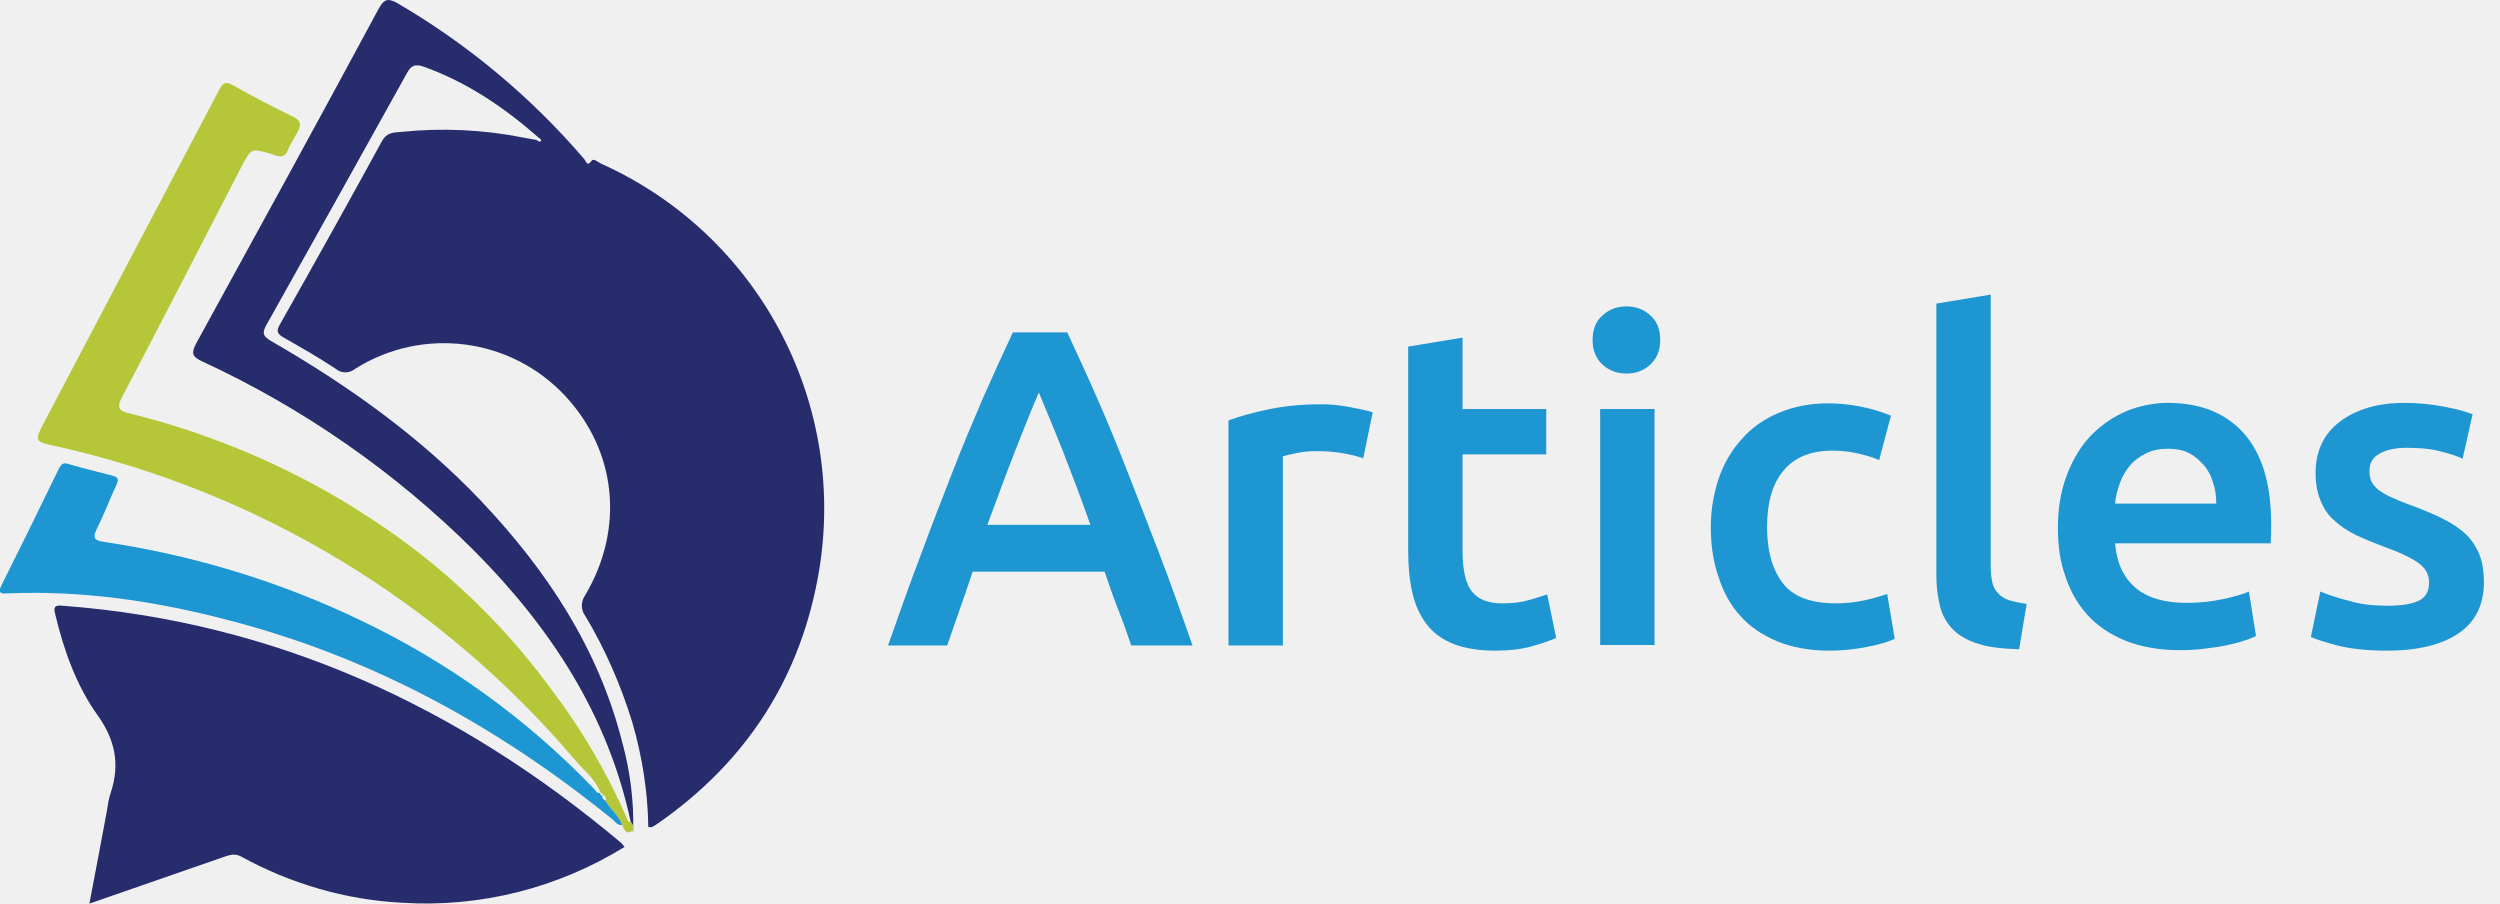
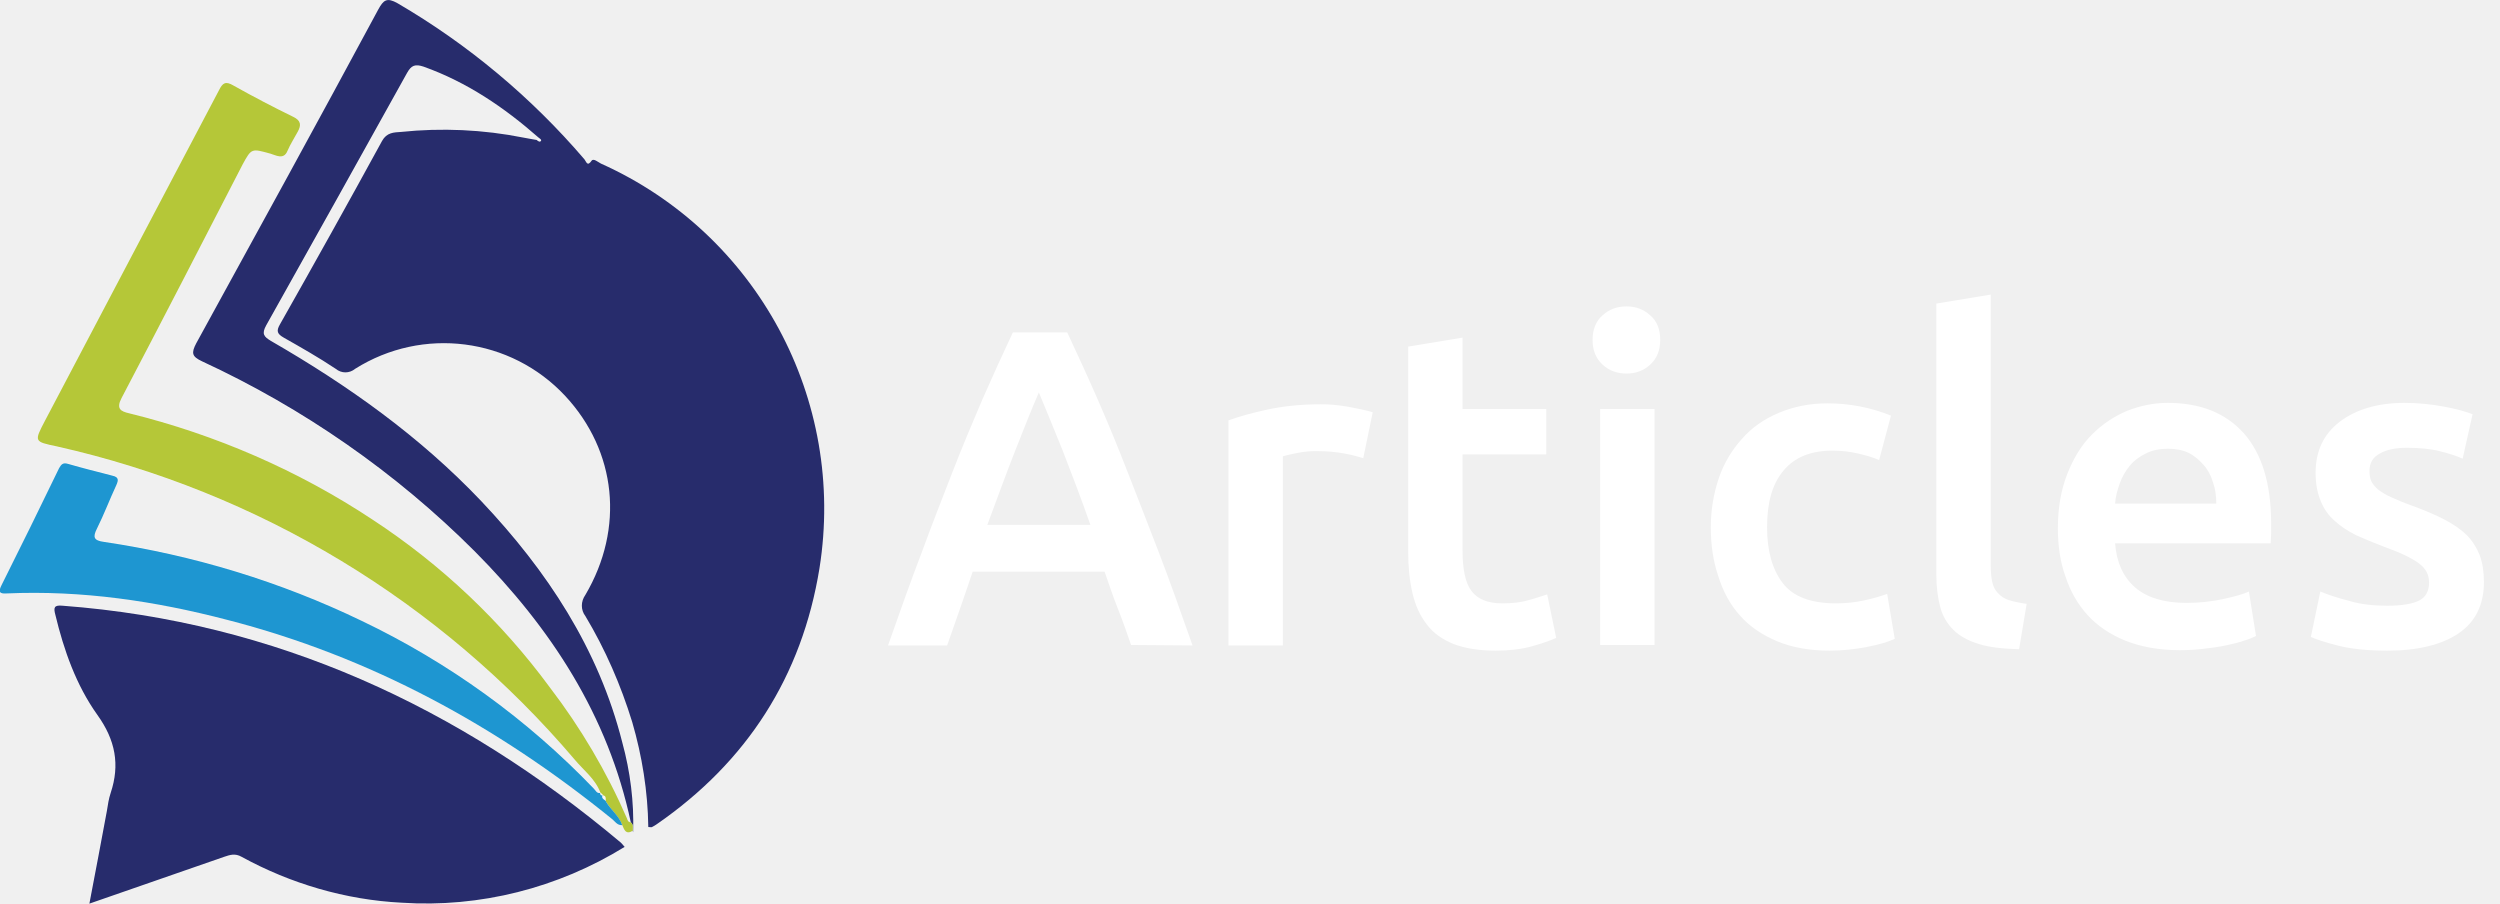
<svg xmlns="http://www.w3.org/2000/svg" version="1.1" id="Layer_1" x="0px" y="0px" viewBox="0 0 528.7 191.1" style="enable-background:new 0 0 528.7 191.1;" xml:space="preserve">
  <style type="text/css">
	.st0{fill:#F6F6F6;}
	.st1{fill:#272C6C;}
	.st2{fill:#B5C738;}
	.st3{enable-background:new    ;}
- 	.st4{fill:#1E96D1;}
+ 	.st4{fill:#FFFFFF;}
+ 	.st5{fill:#1E96D1;}
</style>
-   <path class="st0" d="M134,176v0.2V176c0.2-6.4-0.5-12.8-2.3-19c-5-19.9-15.9-36.4-29.8-51c-13-13.7-28.2-24.5-44.5-33.9  c-1.5-0.9-2.1-1.5-1-3.3c10-17.7,19.9-35.5,29.8-53.4c0.9-1.6,1.7-1.9,3.5-1.3c9.2,3.2,17.1,8.6,24.3,15l-0.5,0.5  c-0.9-0.2-1.8-0.3-2.8-0.5c-8.5-1.7-17.2-2.2-25.9-1.2c-1.5,0.1-3,0.1-4,1.9c-7.1,13-14.3,25.9-21.6,38.8c-0.8,1.4-0.6,2,0.8,2.8  c3.7,2.1,7.4,4.3,11,6.6c1.2,1,2.9,1,4.1,0c14.3-9,32.9-6.6,44.4,5.7c10.9,11.7,12.6,28,4.3,42.1c-1,1.3-1,3.1,0,4.5  c4.2,7,7.6,14.5,9.9,22.4c2.2,7.2,3.3,14.7,3.4,22.2c0.4,0,0.6,0.1,0.8,0c0.3-0.2,0.6-0.4,1-0.6c19.1-13.1,30.7-31.3,34.4-54.1  c5.7-35.7-13.2-70.8-46.2-85.6c-0.6-0.3-1.6-1.2-2-0.6c-0.9,1.3-1.1,0.2-1.5-0.3c-11.2-13.1-24.6-24.3-39.5-33  c-2.3-1.3-3-0.7-4.1,1.3C67.3,25.6,54.4,49.2,41.5,72.7c-1.1,2.1-0.9,2.8,1.2,3.8c21.4,10,41,23.6,57.7,40.2  c16.1,16.1,28.1,34.6,33,57.3c-0.5,0-0.8-0.4-1-0.8c-4.3-9.8-9.8-19.1-16.3-27.7c-10.3-13.9-23-25.9-37.5-35.5  C63,99.5,45.6,91.9,27.3,87.4c-1.8-0.4-2.8-1-1.6-3.2c8.6-16.4,17-32.9,25.6-49.4c1.8-3.5,1.9-3.4,5.9-2.3c1.2,0.3,2.8,1.4,3.6-0.6  c0.6-1.5,1.5-2.8,2.2-4.1s0.8-2.3-1-3.1c-4.3-2.1-8.4-4.3-12.6-6.6c-1.6-0.9-2.3-0.6-3.1,1C34.1,42.5,21.8,65.8,9.6,89.1  c-2.3,4.4-2.3,4.4,2.5,5.4c42.7,9.6,81.1,32.8,109.4,66.1c1.9,2.3,4.4,4.2,5.5,7.1c-0.7,0-0.9-0.5-1.3-0.9  c-14.1-14.7-30.7-26.7-49.1-35.5C59.4,123,41,117.3,22.1,114.5c-2.2-0.3-2.4-1-1.5-2.8c1.5-3,2.6-6.1,4.1-9.2c0.5-1.1,0.5-1.7-0.8-2  c-3.2-0.8-6.3-1.6-9.4-2.5c-1.1-0.3-1.5,0-1.9,0.9c-4,8.3-8.1,16.5-12.2,24.8c-0.7,1.4-0.5,1.7,1.1,1.7c15.9-0.7,31.4,1.7,46.7,5.6  c30.2,7.8,57,22.4,81.2,42c0.7,0.6,1.2,1.5,2.3,1.4c0.5,0.9,0.8,2.1,2.2,1.2C133.8,175.8,133.9,175.9,134,176z M132.1,179.1  c-0.4-0.5-0.7-0.8-0.9-1c-34.2-28.7-73-46.7-118-50.1c-1.9-0.1-1.9,0.4-1.6,1.9c1.8,7.6,4.4,15,8.9,21.2c3.8,5.3,4.9,10.5,2.8,16.5  c-0.3,1.3-0.6,2.5-0.8,3.8c-1.2,6.5-2.4,12.9-3.7,19.6c9.8-3.4,19.1-6.6,28.5-9.9c1.2-0.4,2.3-0.8,3.7,0c10.4,5.8,21.9,9.1,33.8,9.7  C101.5,192,118,187.8,132.1,179.1z" />
-   <path class="st1" d="M133.4,173.9c-4.8-22.6-16.9-41.1-33-57.3C83.7,99.9,64.1,86.3,42.7,76.4c-2.1-1-2.3-1.7-1.2-3.8  C54.4,49.1,67.3,25.6,80,2c1.1-2,1.8-2.6,4.1-1.3c14.9,8.7,28.3,19.9,39.5,33c0.4,0.5,0.6,1.6,1.5,0.3c0.4-0.6,1.4,0.3,2,0.6  c33,14.8,51.9,49.9,46.2,85.6c-3.7,22.8-15.3,40.9-34.4,54.1c-0.3,0.2-0.6,0.4-1,0.6c-0.1,0.1-0.4,0-0.8,0c-0.1-7.5-1.3-15-3.4-22.2  c-2.4-7.8-5.7-15.4-9.9-22.4c-1-1.3-1-3.1,0-4.5c8.3-14.1,6.6-30.4-4.3-42.1C108,71.4,89.4,69,75.1,78c-1.2,1-2.9,1-4.1,0  c-3.6-2.4-7.3-4.5-11-6.6c-1.4-0.8-1.6-1.4-0.8-2.8c7.3-12.9,14.5-25.8,21.6-38.8c1-1.8,2.5-1.8,4-1.9c8.6-0.9,17.4-0.5,25.9,1.2  c0.9,0.2,1.8,0.3,2.8,0.5c0.3,0.3,0.7,0.5,0.9,0.2s-0.3-0.5-0.5-0.7c-7.3-6.4-15.1-11.7-24.3-15c-1.8-0.6-2.6-0.3-3.5,1.3  C76.2,33.2,66.3,51,56.3,68.8c-1,1.8-0.5,2.4,1,3.3c16.3,9.4,31.5,20.2,44.5,33.9c13.9,14.7,24.8,31.2,29.8,51  c1.7,6.2,2.5,12.6,2.3,19v0c0-0.1-0.1-0.2-0.1-0.3C133.8,175,134,174.4,133.4,173.9z" />
+   <path class="st0" d="M134,176v0.2V176c0.2-6.4-0.5-12.8-2.3-19c-5-19.9-15.9-36.4-29.8-51c-13-13.7-28.2-24.5-44.5-33.9  c-1.5-0.9-2.1-1.5-1-3.3c10-17.7,19.9-35.5,29.8-53.4c0.9-1.6,1.7-1.9,3.5-1.3c9.2,3.2,17.1,8.6,24.3,15l-0.5,0.5  c-0.9-0.2-1.8-0.3-2.8-0.5c-8.5-1.7-17.2-2.2-25.9-1.2c-1.5,0.1-3,0.1-4,1.9c-7.1,13-14.3,25.9-21.6,38.8c-0.8,1.4-0.6,2,0.8,2.8  c3.7,2.1,7.4,4.3,11,6.6c1.2,1,2.9,1,4.1,0c14.3-9,32.9-6.6,44.4,5.7c10.9,11.7,12.6,28,4.3,42.1c-1,1.3-1,3.1,0,4.5  c4.2,7,7.6,14.5,9.9,22.4c2.2,7.2,3.3,14.7,3.4,22.2c0.4,0,0.6,0.1,0.8,0c0.3-0.2,0.6-0.4,1-0.6c19.1-13.1,30.7-31.3,34.4-54.1  c5.7-35.7-13.2-70.8-46.2-85.6c-0.6-0.3-1.6-1.2-2-0.6c-0.9,1.3-1.1,0.2-1.5-0.3C112.4,20.6,99,9.4,84.1,0.7C81.8-0.6,81.1,0,80,2  C67.3,25.6,54.4,49.2,41.5,72.7c-1.1,2.1-0.9,2.8,1.2,3.8c21.4,10,41,23.6,57.7,40.2c16.1,16.1,28.1,34.6,33,57.3  c-0.5,0-0.8-0.4-1-0.8c-4.3-9.8-9.8-19.1-16.3-27.7c-10.3-13.9-23-25.9-37.5-35.5C63,99.5,45.6,91.9,27.3,87.4  c-1.8-0.4-2.8-1-1.6-3.2c8.6-16.4,17-32.9,25.6-49.4c1.8-3.5,1.9-3.4,5.9-2.3c1.2,0.3,2.8,1.4,3.6-0.6c0.6-1.5,1.5-2.8,2.2-4.1  s0.8-2.3-1-3.1c-4.3-2.1-8.4-4.3-12.6-6.6c-1.6-0.9-2.3-0.6-3.1,1c-12.2,23.4-24.5,46.7-36.7,70c-2.3,4.4-2.3,4.4,2.5,5.4  c42.7,9.6,81.1,32.8,109.4,66.1c1.9,2.3,4.4,4.2,5.5,7.1c-0.7,0-0.9-0.5-1.3-0.9c-14.1-14.7-30.7-26.7-49.1-35.5  c-17.2-8.3-35.6-14-54.5-16.8c-2.2-0.3-2.4-1-1.5-2.8c1.5-3,2.6-6.1,4.1-9.2c0.5-1.1,0.5-1.7-0.8-2c-3.2-0.8-6.3-1.6-9.4-2.5  c-1.1-0.3-1.5,0-1.9,0.9c-4,8.3-8.1,16.5-12.2,24.8c-0.7,1.4-0.5,1.7,1.1,1.7c15.9-0.7,31.4,1.7,46.7,5.6c30.2,7.8,57,22.4,81.2,42  c0.7,0.6,1.2,1.5,2.3,1.4c0.5,0.9,0.8,2.1,2.2,1.2C133.8,175.8,133.9,175.9,134,176z M132.1,179.1c-0.4-0.5-0.7-0.8-0.9-1  c-34.2-28.7-73-46.7-118-50.1c-1.9-0.1-1.9,0.4-1.6,1.9c1.8,7.6,4.4,15,8.9,21.2c3.8,5.3,4.9,10.5,2.8,16.5  c-0.3,1.3-0.6,2.5-0.8,3.8c-1.2,6.5-2.4,12.9-3.7,19.6c9.8-3.4,19.1-6.6,28.5-9.9c1.2-0.4,2.3-0.8,3.7,0c10.4,5.8,21.9,9.1,33.8,9.7  C101.5,192,118,187.8,132.1,179.1z" />
+   <path class="st1" d="M133.4,173.9c-4.8-22.6-16.9-41.1-33-57.3C83.7,99.9,64.1,86.3,42.7,76.4c-2.1-1-2.3-1.7-1.2-3.8  C54.4,49.1,67.3,25.6,80,2c1.1-2,1.8-2.6,4.1-1.3c14.9,8.7,28.3,19.9,39.5,33c0.4,0.5,0.6,1.6,1.5,0.3c0.4-0.6,1.4,0.3,2,0.6  c33,14.8,51.9,49.9,46.2,85.6c-3.7,22.8-15.3,40.9-34.4,54.1c-0.3,0.2-0.6,0.4-1,0.6c-0.1,0.1-0.4,0-0.8,0c-0.1-7.5-1.3-15-3.4-22.2  c-2.4-7.8-5.7-15.4-9.9-22.4c-1-1.3-1-3.1,0-4.5c8.3-14.1,6.6-30.4-4.3-42.1C108,71.4,89.4,69,75.1,78c-1.2,1-2.9,1-4.1,0  c-3.6-2.4-7.3-4.5-11-6.6c-1.4-0.8-1.6-1.4-0.8-2.8c7.3-12.9,14.5-25.8,21.6-38.8c1-1.8,2.5-1.8,4-1.9c8.6-0.9,17.4-0.5,25.9,1.2  c0.9,0.2,1.8,0.3,2.8,0.5c0.3,0.3,0.7,0.5,0.9,0.2s-0.3-0.5-0.5-0.7c-7.3-6.4-15.1-11.7-24.3-15c-1.8-0.6-2.6-0.3-3.5,1.3  C76.2,33.2,66.3,51,56.3,68.8c-1,1.8-0.5,2.4,1,3.3c16.3,9.4,31.5,20.2,44.5,33.9c13.9,14.7,24.8,31.2,29.8,51  c1.7,6.2,2.5,12.6,2.3,19l0,0c0-0.1-0.1-0.2-0.1-0.3C133.8,175,134,174.4,133.4,173.9z" />
  <path class="st1" d="M132.1,179.1c-14.1,8.7-30.6,12.9-47.2,11.8c-11.8-0.6-23.4-4-33.8-9.7c-1.4-0.8-2.5-0.4-3.7,0  c-9.4,3.3-18.8,6.5-28.5,9.9c1.3-6.7,2.5-13.2,3.7-19.6c0.2-1.3,0.4-2.6,0.8-3.8c2-6,1-11.2-2.8-16.5c-4.5-6.3-7.1-13.7-8.9-21.2  c-0.4-1.5-0.3-2.1,1.6-1.9c45,3.4,83.8,21.4,118,50.1C131.4,178.3,131.7,178.6,132.1,179.1z" />
-   <path class="st2" d="M133.4,173.9c0.6,0.5,0.4,1.2,0.4,1.8c-1.5,0.9-1.8-0.3-2.2-1.2c-0.7-1.9-2.4-3.2-3.4-4.9  c-0.1,0-0.1-0.1-0.1-0.3l0,0c0-0.5,0.1-1-0.6-1.1l0.1,0l-0.6-0.6v0.1c-1.1-3-3.6-4.8-5.5-7.1C93.1,127.2,54.7,104,12,94.4  c-4.8-1-4.8-1-2.5-5.4C21.8,65.7,34,42.4,46.3,19.1c0.8-1.6,1.4-2,3.1-1c4.1,2.3,8.3,4.5,12.6,6.6c1.7,0.8,1.7,1.8,1,3.1  s-1.6,2.7-2.2,4.1c-0.8,2-2.5,0.9-3.6,0.6c-4-1.1-4-1.2-5.9,2.3c-8.5,16.5-17,33-25.6,49.4c-1.2,2.3-0.1,2.8,1.6,3.2  c18.3,4.5,35.8,12.1,51.5,22.5c14.5,9.5,27.2,21.5,37.5,35.5c6.5,8.5,12,17.8,16.3,27.7C132.7,173.5,132.9,173.9,133.4,173.9z" />
+   <path class="st2" d="M133.4,173.9c0.6,0.5,0.4,1.2,0.4,1.8c-1.5,0.9-1.8-0.3-2.2-1.2c-0.7-1.9-2.4-3.2-3.4-4.9  c-0.1,0-0.1-0.1-0.1-0.3l0,0c0-0.5,0.1-1-0.6-1.1h0.1l-0.6-0.6v0.1c-1.1-3-3.6-4.8-5.5-7.1C93.1,127.2,54.7,104,12,94.4  c-4.8-1-4.8-1-2.5-5.4C21.8,65.7,34,42.4,46.3,19.1c0.8-1.6,1.4-2,3.1-1c4.1,2.3,8.3,4.5,12.6,6.6c1.7,0.8,1.7,1.8,1,3.1  s-1.6,2.7-2.2,4.1c-0.8,2-2.5,0.9-3.6,0.6c-4-1.1-4-1.2-5.9,2.3c-8.5,16.5-17,33-25.6,49.4c-1.2,2.3-0.1,2.8,1.6,3.2  c18.3,4.5,35.8,12.1,51.5,22.5c14.5,9.5,27.2,21.5,37.5,35.5c6.5,8.5,12,17.8,16.3,27.7C132.7,173.5,132.9,173.9,133.4,173.9z" />
  <g class="st3">
-     <path class="st4" d="M239.2,136.4c-0.9-2.6-1.8-5.2-2.8-7.7c-1-2.5-1.9-5.2-2.8-7.8h-27.9c-0.9,2.7-1.8,5.3-2.7,7.9   c-0.9,2.6-1.8,5.1-2.7,7.7h-12.5c2.5-7.1,4.8-13.6,7.1-19.6c2.2-6,4.4-11.6,6.5-17s4.2-10.4,6.3-15.3c2.1-4.8,4.3-9.6,6.5-14.3   h11.5c2.2,4.7,4.4,9.5,6.5,14.3c2.1,4.8,4.2,9.9,6.3,15.3s4.3,11,6.6,17c2.3,6,4.6,12.5,7.1,19.6H239.2z M219.7,83   c-1.5,3.4-3.1,7.5-5,12.3c-1.9,4.8-3.8,10.1-5.9,15.7h21.8c-2-5.7-4-10.9-5.9-15.8C222.7,90.3,221.1,86.3,219.7,83z" />
-     <path class="st4" d="M288.3,96.9c-1-0.3-2.3-0.7-4-1c-1.7-0.3-3.6-0.5-5.9-0.5c-1.3,0-2.6,0.1-4.1,0.4c-1.4,0.3-2.4,0.5-3,0.7v40   h-11.5V88.9c2.2-0.8,5-1.6,8.3-2.3c3.3-0.7,7-1.1,11.1-1.1c0.8,0,1.7,0,2.7,0.1c1,0.1,2,0.2,3.1,0.4c1,0.2,2,0.4,3,0.6   c1,0.2,1.7,0.4,2.3,0.6L288.3,96.9z" />
-     <path class="st4" d="M297.8,73.3l11.5-1.9v15.1h17.7v9.6h-17.7v20.3c0,4,0.6,6.9,1.9,8.6c1.3,1.7,3.4,2.6,6.5,2.6   c2.1,0,4-0.2,5.6-0.7c1.6-0.4,2.9-0.9,3.9-1.2l1.9,9.2c-1.3,0.6-3.1,1.2-5.2,1.8c-2.2,0.6-4.7,0.9-7.6,0.9c-3.6,0-6.5-0.5-8.9-1.4   c-2.4-1-4.3-2.3-5.7-4.2c-1.4-1.8-2.4-4-3-6.6c-0.6-2.6-0.9-5.5-0.9-8.8V73.3z" />
-     <path class="st4" d="M351.1,71.9c0,2.2-0.7,3.9-2.1,5.2c-1.4,1.3-3.1,1.9-5,1.9c-2,0-3.7-0.6-5.1-1.9c-1.4-1.3-2.1-3-2.1-5.2   c0-2.2,0.7-4,2.1-5.2c1.4-1.3,3.1-1.9,5.1-1.9c1.9,0,3.6,0.6,5,1.9C350.4,67.9,351.1,69.6,351.1,71.9z M349.9,136.4h-11.5V86.5   h11.5V136.4z" />
-     <path class="st4" d="M361.8,111.5c0-3.7,0.6-7.1,1.7-10.4c1.1-3.2,2.8-6,4.9-8.3c2.1-2.4,4.7-4.2,7.8-5.5s6.5-2,10.3-2   c4.7,0,9.2,0.9,13.4,2.6l-2.5,9.4c-1.3-0.6-2.8-1-4.5-1.4s-3.5-0.6-5.4-0.6c-4.5,0-8,1.4-10.3,4.2c-2.4,2.8-3.5,6.8-3.5,12   c0,5,1.1,8.9,3.3,11.8c2.2,2.9,6,4.3,11.3,4.3c2,0,3.9-0.2,5.8-0.6c1.9-0.4,3.6-0.9,5-1.4l1.6,9.5c-1.3,0.6-3.2,1.2-5.8,1.7   c-2.6,0.5-5.2,0.8-8,0.8c-4.3,0-8-0.7-11.1-2c-3.1-1.3-5.8-3.1-7.8-5.4c-2.1-2.3-3.6-5.1-4.6-8.3   C362.3,118.7,361.8,115.2,361.8,111.5z" />
-     <path class="st4" d="M427,137.3c-3.4-0.1-6.3-0.4-8.5-1.1c-2.3-0.7-4.1-1.7-5.4-3c-1.3-1.3-2.3-2.9-2.8-4.9   c-0.5-1.9-0.8-4.2-0.8-6.6V64.2l11.5-1.9v57.2c0,1.4,0.1,2.6,0.3,3.5c0.2,1,0.6,1.8,1.2,2.4c0.6,0.7,1.4,1.2,2.3,1.5   c1,0.3,2.2,0.6,3.8,0.8L427,137.3z" />
-     <path class="st4" d="M435.2,111.7c0-4.4,0.7-8.2,2-11.5c1.3-3.3,3-6.1,5.2-8.3c2.2-2.2,4.6-3.8,7.4-5c2.8-1.1,5.7-1.7,8.6-1.7   c6.9,0,12.2,2.1,16.1,6.4c3.8,4.3,5.8,10.6,5.8,19.1c0,0.6,0,1.4,0,2.1c0,0.8-0.1,1.5-0.1,2.1h-32.9c0.3,4,1.7,7.1,4.2,9.3   c2.5,2.2,6.2,3.3,10.9,3.3c2.8,0,5.4-0.3,7.7-0.8c2.3-0.5,4.2-1,5.5-1.6l1.5,9.4c-0.6,0.3-1.5,0.7-2.6,1c-1.1,0.4-2.4,0.7-3.8,1   s-3,0.5-4.6,0.7c-1.7,0.2-3.3,0.3-5.1,0.3c-4.4,0-8.2-0.7-11.5-2c-3.2-1.3-5.9-3.1-8-5.4c-2.1-2.3-3.7-5.1-4.7-8.2   C435.7,118.9,435.2,115.4,435.2,111.7z M468.7,106.5c0-1.6-0.2-3.1-0.7-4.5c-0.4-1.4-1.1-2.7-2-3.7c-0.9-1-1.9-1.9-3.1-2.5   c-1.2-0.6-2.7-0.9-4.4-0.9c-1.8,0-3.3,0.3-4.7,1s-2.5,1.5-3.4,2.6c-0.9,1.1-1.6,2.3-2.1,3.7c-0.5,1.4-0.9,2.8-1,4.3H468.7z" />
-     <path class="st4" d="M504.9,128.1c3.1,0,5.3-0.4,6.7-1.1c1.4-0.7,2.1-2,2.1-3.8c0-1.7-0.7-3-2.2-4.1c-1.5-1.1-4-2.3-7.4-3.5   c-2.1-0.8-4-1.6-5.8-2.4c-1.8-0.9-3.3-1.9-4.5-3c-1.3-1.1-2.3-2.5-3-4.2s-1.1-3.6-1.1-6c0-4.6,1.7-8.2,5.1-10.8c3.4-2.6,8-4,13.7-4   c2.9,0,5.7,0.3,8.4,0.8c2.7,0.5,4.7,1.1,6,1.6l-2.1,9.4c-1.3-0.6-2.9-1.1-4.9-1.6c-2-0.5-4.3-0.7-6.9-0.7c-2.4,0-4.3,0.4-5.7,1.2   c-1.5,0.8-2.2,2-2.2,3.7c0,0.8,0.1,1.6,0.4,2.2c0.3,0.6,0.8,1.2,1.5,1.8c0.7,0.5,1.6,1.1,2.8,1.6c1.1,0.5,2.5,1.1,4.2,1.7   c2.7,1,5.1,2,7,3c1.9,1,3.5,2.1,4.7,3.3c1.2,1.2,2.1,2.7,2.7,4.2c0.6,1.6,0.9,3.5,0.9,5.7c0,4.8-1.8,8.4-5.3,10.8   c-3.5,2.4-8.6,3.7-15.1,3.7c-4.4,0-7.9-0.4-10.6-1.1c-2.7-0.7-4.5-1.3-5.6-1.8l2-9.6c1.7,0.7,3.8,1.4,6.2,2   C499.2,127.8,501.9,128.1,504.9,128.1z" />
+     <path class="st4" d="M239.2,136.4c-0.9-2.6-1.8-5.2-2.8-7.7s-1.9-5.2-2.8-7.8h-27.9c-0.9,2.7-1.8,5.3-2.7,7.9   c-0.9,2.6-1.8,5.1-2.7,7.7h-12.5c2.5-7.1,4.8-13.6,7.1-19.6c2.2-6,4.4-11.6,6.5-17s4.2-10.4,6.3-15.3c2.1-4.8,4.3-9.6,6.5-14.3   h11.5c2.2,4.7,4.4,9.5,6.5,14.3s4.2,9.9,6.3,15.3s4.3,11,6.6,17s4.6,12.5,7.1,19.6L239.2,136.4L239.2,136.4z M219.7,83   c-1.5,3.4-3.1,7.5-5,12.3s-3.8,10.1-5.9,15.7h21.8c-2-5.7-4-10.9-5.9-15.8C222.7,90.3,221.1,86.3,219.7,83z" />
+     <path class="st4" d="M288.3,96.9c-1-0.3-2.3-0.7-4-1s-3.6-0.5-5.9-0.5c-1.3,0-2.6,0.1-4.1,0.4c-1.4,0.3-2.4,0.5-3,0.7v40h-11.5   V88.9c2.2-0.8,5-1.6,8.3-2.3c3.3-0.7,7-1.1,11.1-1.1c0.8,0,1.7,0,2.7,0.1s2,0.2,3.1,0.4c1,0.2,2,0.4,3,0.6s1.7,0.4,2.3,0.6   L288.3,96.9z" />
+     <path class="st4" d="M297.8,73.3l11.5-1.9v15.1H327v9.6h-17.7v20.3c0,4,0.6,6.9,1.9,8.6s3.4,2.6,6.5,2.6c2.1,0,4-0.2,5.6-0.7   c1.6-0.4,2.9-0.9,3.9-1.2l1.9,9.2c-1.3,0.6-3.1,1.2-5.2,1.8c-2.2,0.6-4.7,0.9-7.6,0.9c-3.6,0-6.5-0.5-8.9-1.4   c-2.4-1-4.3-2.3-5.7-4.2c-1.4-1.8-2.4-4-3-6.6s-0.9-5.5-0.9-8.8L297.8,73.3L297.8,73.3z" />
+     <path class="st4" d="M351.1,71.9c0,2.2-0.7,3.9-2.1,5.2c-1.4,1.3-3.1,1.9-5,1.9c-2,0-3.7-0.6-5.1-1.9s-2.1-3-2.1-5.2s0.7-4,2.1-5.2   c1.4-1.3,3.1-1.9,5.1-1.9c1.9,0,3.6,0.6,5,1.9C350.4,67.9,351.1,69.6,351.1,71.9z M349.9,136.4h-11.5V86.5h11.5V136.4z" />
+     <path class="st4" d="M361.8,111.5c0-3.7,0.6-7.1,1.7-10.4c1.1-3.2,2.8-6,4.9-8.3c2.1-2.4,4.7-4.2,7.8-5.5s6.5-2,10.3-2   c4.7,0,9.2,0.9,13.4,2.6l-2.5,9.4c-1.3-0.6-2.8-1-4.5-1.4s-3.5-0.6-5.4-0.6c-4.5,0-8,1.4-10.3,4.2c-2.4,2.8-3.5,6.8-3.5,12   c0,5,1.1,8.9,3.3,11.8c2.2,2.9,6,4.3,11.3,4.3c2,0,3.9-0.2,5.8-0.6s3.6-0.9,5-1.4l1.6,9.5c-1.3,0.6-3.2,1.2-5.8,1.7   c-2.6,0.5-5.2,0.8-8,0.8c-4.3,0-8-0.7-11.1-2s-5.8-3.1-7.8-5.4c-2.1-2.3-3.6-5.1-4.6-8.3C362.3,118.7,361.8,115.2,361.8,111.5z" />
+     <path class="st4" d="M427,137.3c-3.4-0.1-6.3-0.4-8.5-1.1c-2.3-0.7-4.1-1.7-5.4-3s-2.3-2.9-2.8-4.9c-0.5-1.9-0.8-4.2-0.8-6.6V64.2   l11.5-1.9v57.2c0,1.4,0.1,2.6,0.3,3.5c0.2,1,0.6,1.8,1.2,2.4c0.6,0.7,1.4,1.2,2.3,1.5c1,0.3,2.2,0.6,3.8,0.8L427,137.3z" />
+     <path class="st4" d="M435.2,111.7c0-4.4,0.7-8.2,2-11.5s3-6.1,5.2-8.3c2.2-2.2,4.6-3.8,7.4-5c2.8-1.1,5.7-1.7,8.6-1.7   c6.9,0,12.2,2.1,16.1,6.4c3.8,4.3,5.8,10.6,5.8,19.1c0,0.6,0,1.4,0,2.1c0,0.8-0.1,1.5-0.1,2.1h-32.9c0.3,4,1.7,7.1,4.2,9.3   c2.5,2.2,6.2,3.3,10.9,3.3c2.8,0,5.4-0.3,7.7-0.8c2.3-0.5,4.2-1,5.5-1.6l1.5,9.4c-0.6,0.3-1.5,0.7-2.6,1c-1.1,0.4-2.4,0.7-3.8,1   s-3,0.5-4.6,0.7c-1.7,0.2-3.3,0.3-5.1,0.3c-4.4,0-8.2-0.7-11.5-2c-3.2-1.3-5.9-3.1-8-5.4c-2.1-2.3-3.7-5.1-4.7-8.2   C435.7,118.9,435.2,115.4,435.2,111.7z M468.7,106.5c0-1.6-0.2-3.1-0.7-4.5c-0.4-1.4-1.1-2.7-2-3.7s-1.9-1.9-3.1-2.5   s-2.7-0.9-4.4-0.9c-1.8,0-3.3,0.3-4.7,1s-2.5,1.5-3.4,2.6s-1.6,2.3-2.1,3.7c-0.5,1.4-0.9,2.8-1,4.3H468.7z" />
+     <path class="st4" d="M504.9,128.1c3.1,0,5.3-0.4,6.7-1.1c1.4-0.7,2.1-2,2.1-3.8c0-1.7-0.7-3-2.2-4.1s-4-2.3-7.4-3.5   c-2.1-0.8-4-1.6-5.8-2.4c-1.8-0.9-3.3-1.9-4.5-3c-1.3-1.1-2.3-2.5-3-4.2s-1.1-3.6-1.1-6c0-4.6,1.7-8.2,5.1-10.8c3.4-2.6,8-4,13.7-4   c2.9,0,5.7,0.3,8.4,0.8s4.7,1.1,6,1.6l-2.1,9.4c-1.3-0.6-2.9-1.1-4.9-1.6s-4.3-0.7-6.9-0.7c-2.4,0-4.3,0.4-5.7,1.2   c-1.5,0.8-2.2,2-2.2,3.7c0,0.8,0.1,1.6,0.4,2.2s0.8,1.2,1.5,1.8c0.7,0.5,1.6,1.1,2.8,1.6c1.1,0.5,2.5,1.1,4.2,1.7c2.7,1,5.1,2,7,3   s3.5,2.1,4.7,3.3c1.2,1.2,2.1,2.7,2.7,4.2c0.6,1.6,0.9,3.5,0.9,5.7c0,4.8-1.8,8.4-5.3,10.8s-8.6,3.7-15.1,3.7   c-4.4,0-7.9-0.4-10.6-1.1c-2.7-0.7-4.5-1.3-5.6-1.8l2-9.6c1.7,0.7,3.8,1.4,6.2,2C499.2,127.8,501.9,128.1,504.9,128.1z" />
  </g>
-   <path class="st4" d="M128.2,169.6c1,1.7,2.7,2.9,3.4,4.9c-1.1,0.1-1.6-0.9-2.3-1.4c-24.2-19.6-50.9-34.2-81.2-42  c-15.3-4-30.8-6.3-46.7-5.6c-1.5,0.1-1.8-0.3-1.1-1.7c4.1-8.2,8.2-16.5,12.2-24.8c0.5-0.9,0.9-1.2,1.9-0.9c3.1,0.9,6.3,1.7,9.4,2.5  c1.3,0.3,1.3,0.9,0.8,2c-1.4,3-2.6,6.2-4.1,9.2c-0.9,1.8-0.7,2.5,1.5,2.8c18.9,2.8,37.3,8.4,54.5,16.7c18.4,8.8,35,20.8,49.1,35.5  c0.4,0.4,0.6,1,1.3,0.9v-0.1c0,0.4,0.1,0.7,0.6,0.6l-0.1,0c-0.2,0.6,0.2,0.8,0.6,1.1l0,0C128.1,169.4,128.2,169.5,128.2,169.6z" />
+   <path class="st5" d="M128.2,169.6c1,1.7,2.7,2.9,3.4,4.9c-1.1,0.1-1.6-0.9-2.3-1.4c-24.2-19.6-50.9-34.2-81.2-42  c-15.3-4-30.8-6.3-46.7-5.6c-1.5,0.1-1.8-0.3-1.1-1.7c4.1-8.2,8.2-16.5,12.2-24.8c0.5-0.9,0.9-1.2,1.9-0.9c3.1,0.9,6.3,1.7,9.4,2.5  c1.3,0.3,1.3,0.9,0.8,2c-1.4,3-2.6,6.2-4.1,9.2c-0.9,1.8-0.7,2.5,1.5,2.8c18.9,2.8,37.3,8.4,54.5,16.7c18.4,8.8,35,20.8,49.1,35.5  c0.4,0.4,0.6,1,1.3,0.9v-0.1c0,0.4,0.1,0.7,0.6,0.6h-0.1c-0.2,0.6,0.2,0.8,0.6,1.1l0,0C128.1,169.4,128.2,169.5,128.2,169.6z" />
</svg>
